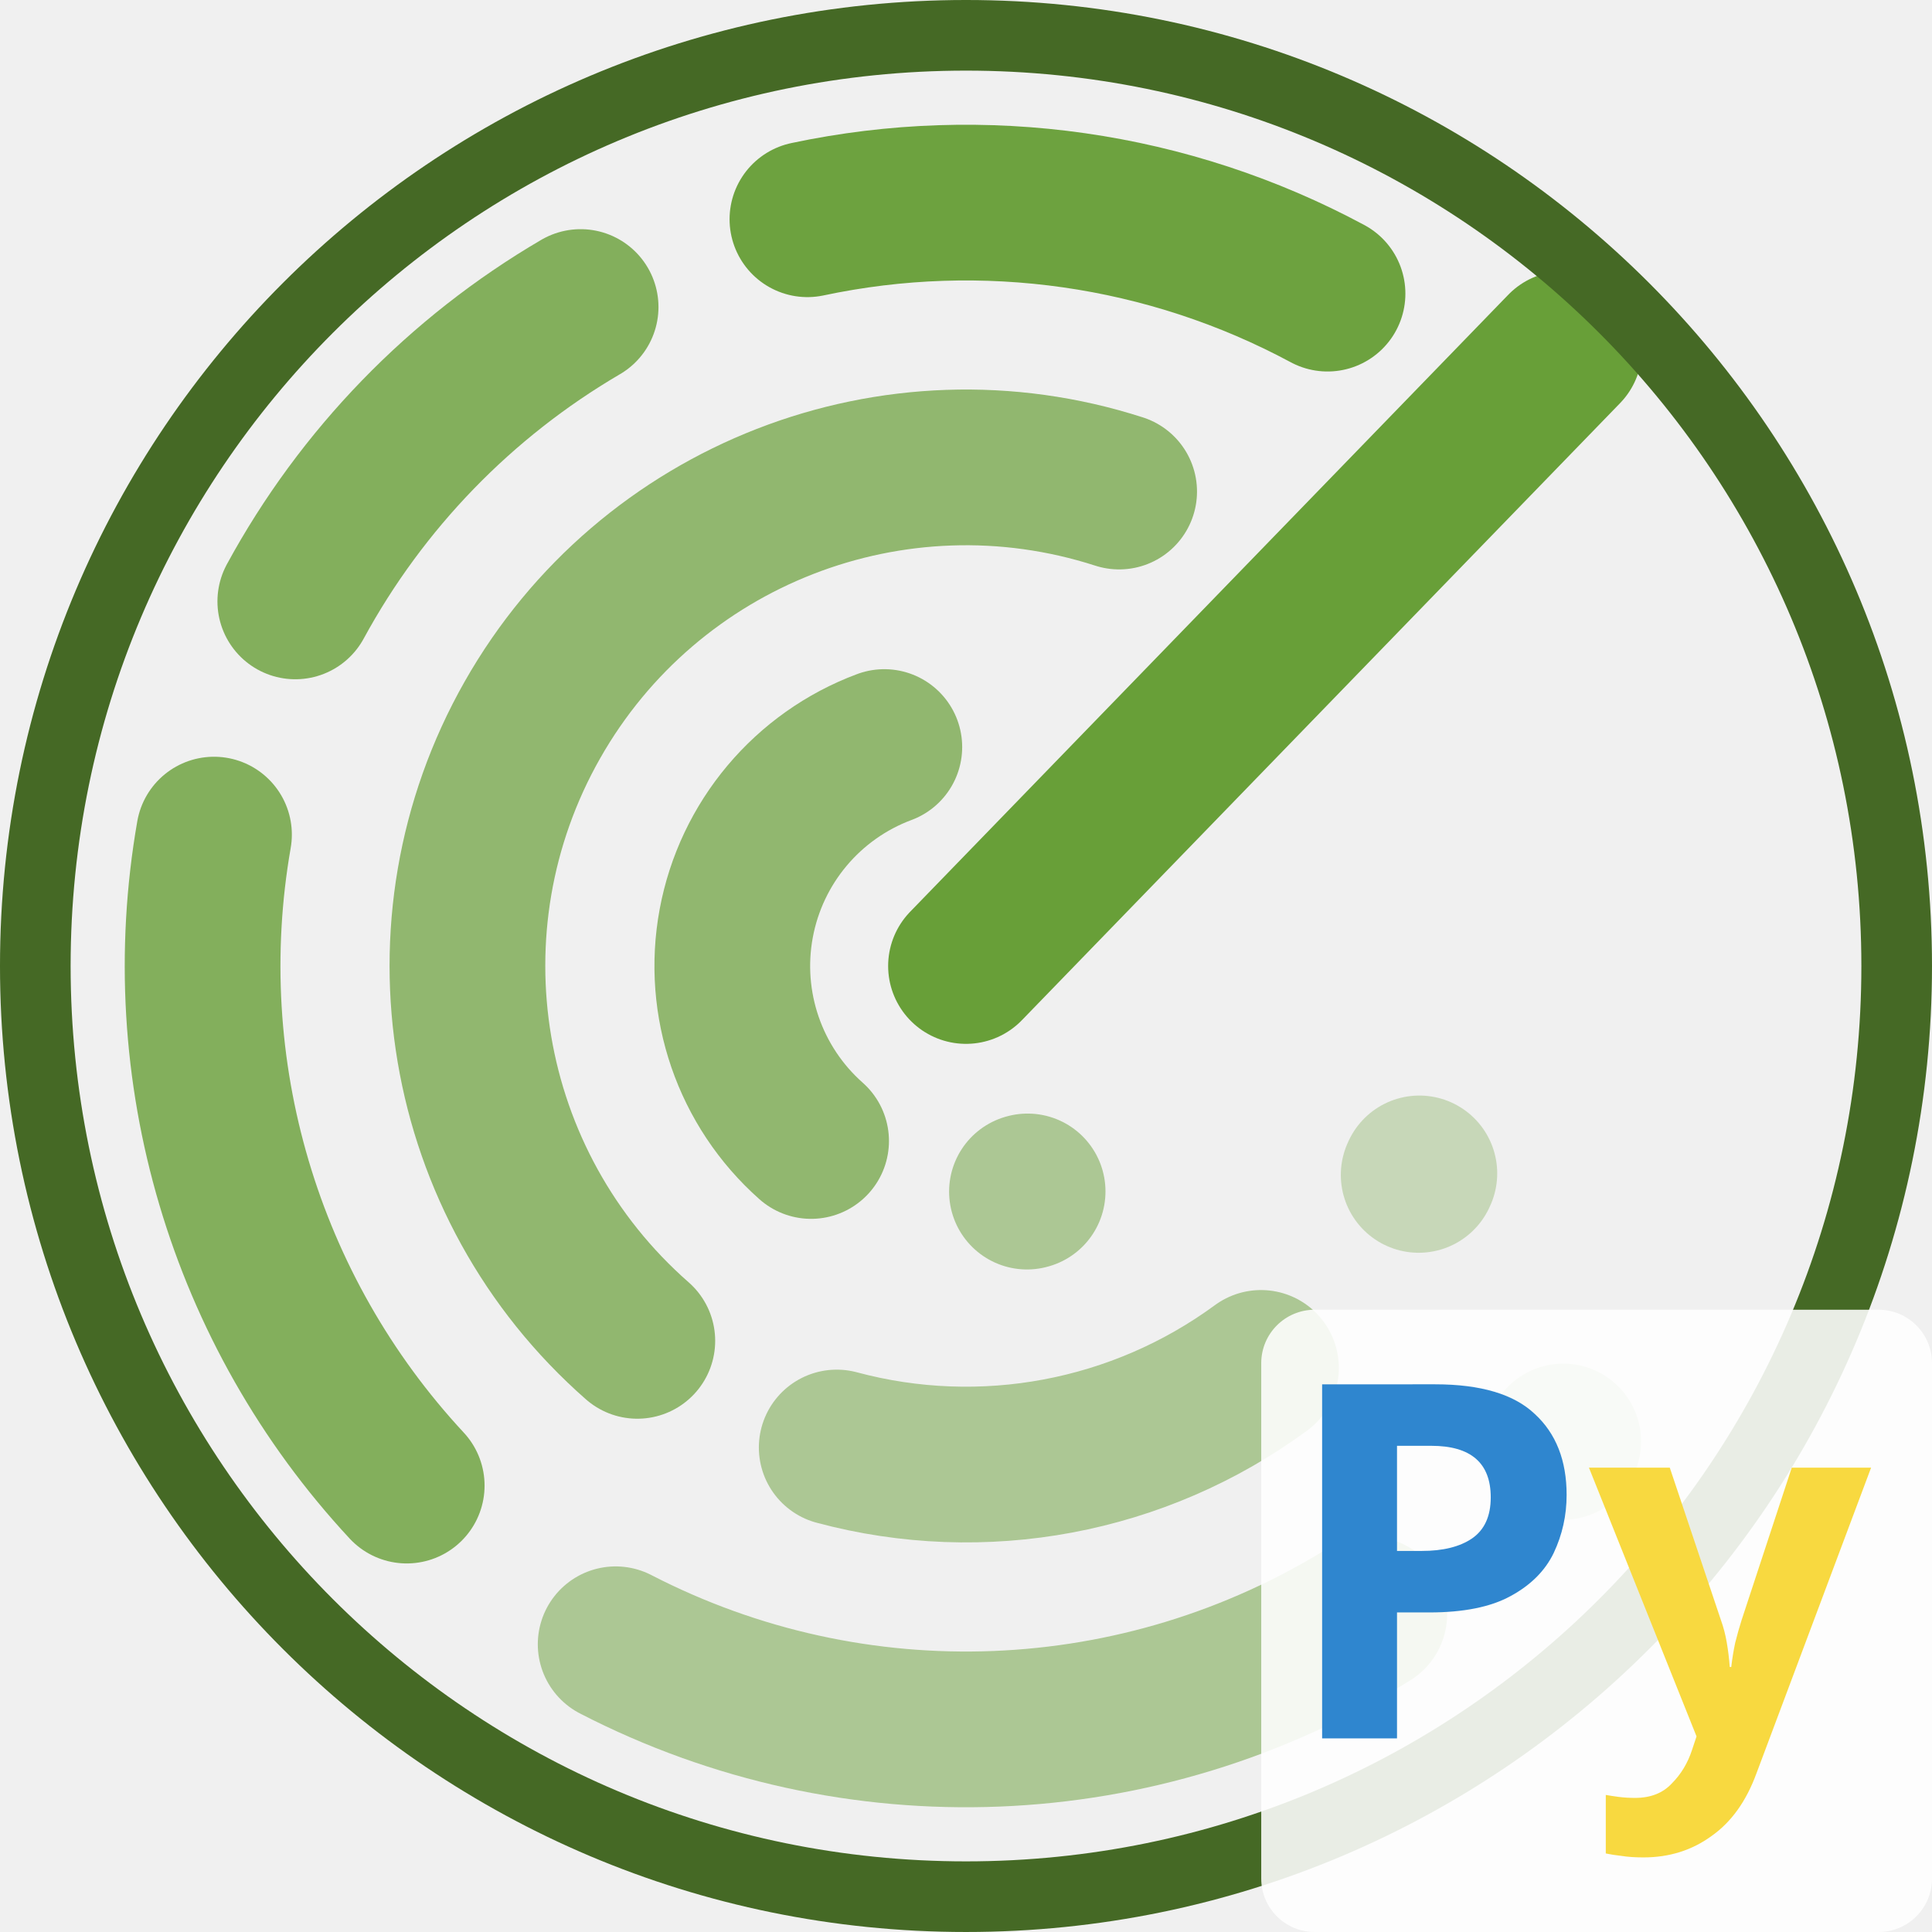
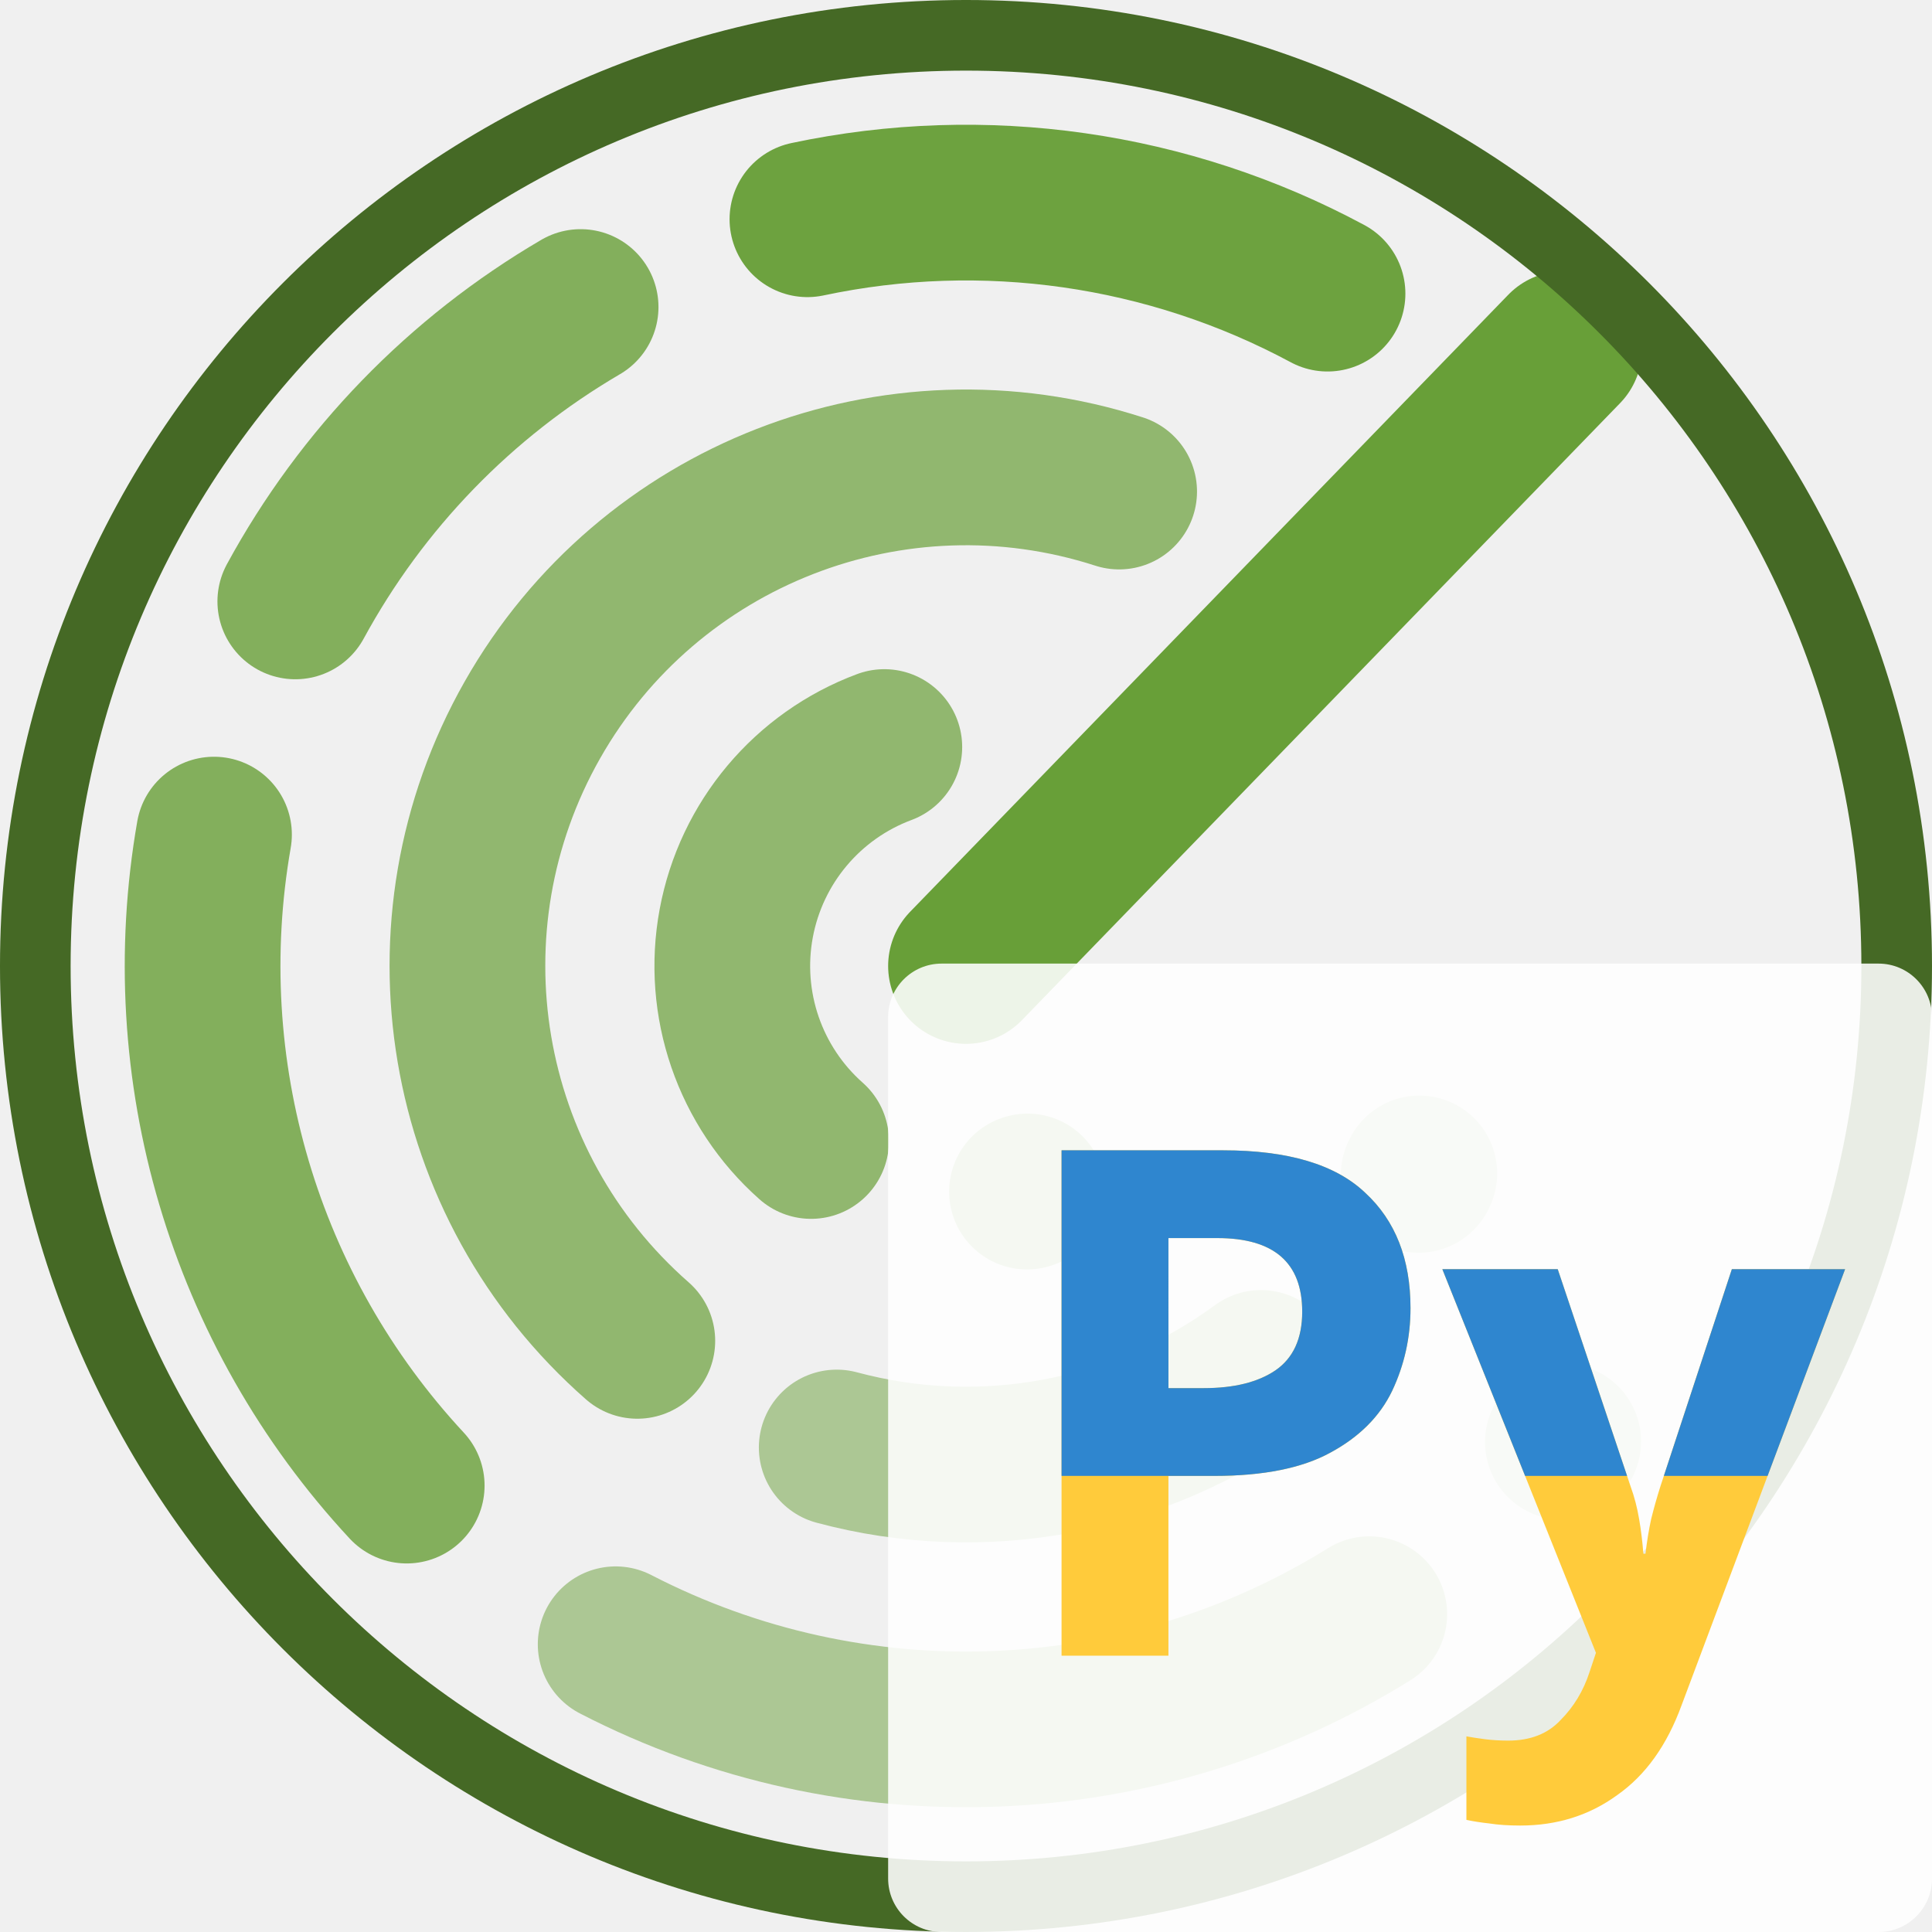
<svg xmlns="http://www.w3.org/2000/svg" width="361.446mm" height="361.446mm" viewBox="0 0 361.446 361.446" version="1.1" id="svg8">
-   <defs id="defs2" />
+   <defs id="defs2">
+     <mask maskUnits="userSpaceOnUse" id="mask1">
+       <rect style="opacity:0.324;fill:#ad2a14;stroke:#000000;stroke-width:0.265;stroke-linecap:round;stroke-linejoin:round" id="rect2" width="139.691" height="57.292" x="356.067" y="382.041" />
+     </mask>
+   </defs>
  <g id="layer1" transform="translate(-97.88545,-132.9575)">
    <g id="g1693" transform="matrix(3.303226,0,0,3.303226,-93.84415,-174.623)">
      <path style="fill:none;fill-rule:evenodd;stroke:#689f38;stroke-width:8.819;stroke-linecap:round;stroke-miterlimit:4;stroke-dasharray:none;stroke-opacity:0.3" id="path1917-8-3" d="m 146.581,174.754 a 43.236,43.236 0 0 1 -0.024,0.03" />
      <path id="path1917-8-3-3" style="fill:none;fill-rule:evenodd;stroke:#689f38;stroke-width:8.819;stroke-linecap:round;stroke-miterlimit:4;stroke-dasharray:none;stroke-opacity:0.3" d="m 138.431,159.573 a 28.236,28.236 0 0 1 -0.039,0.085" />
      <path style="fill:none;stroke:#689f38;stroke-width:8.819;stroke-linecap:round;stroke-linejoin:miter;stroke-miterlimit:4;stroke-dasharray:none;stroke-opacity:1" d="m 112.754,147.826 33.879,-34.948" id="path2823" />
      <path id="path1917-8-3-5" style="fill:none;fill-rule:evenodd;stroke:#689f38;stroke-width:8.819;stroke-linecap:round;stroke-miterlimit:4;stroke-dasharray:none;stroke-opacity:0.5" d="m 135.596,184.536 a 43.236,43.236 0 0 1 -42.684,1.705" />
      <path id="path1917-8-3-8" style="fill:none;fill-rule:evenodd;stroke:#689f38;stroke-width:8.819;stroke-linecap:round;stroke-miterlimit:4;stroke-dasharray:none;stroke-opacity:0.8" d="M 81.078,177.254 A 43.236,43.236 0 0 1 70.163,140.384" />
      <path id="path1917-8-3-36" style="fill:none;fill-rule:evenodd;stroke:#689f38;stroke-width:8.819;stroke-linecap:round;stroke-miterlimit:4;stroke-dasharray:none;stroke-opacity:0.8" d="M 74.768,127.177 A 43.236,43.236 0 0 1 90.927,110.504" />
      <path id="path1917-8-3-38" style="fill:none;fill-rule:evenodd;stroke:#689f38;stroke-width:8.819;stroke-linecap:round;stroke-miterlimit:4;stroke-dasharray:none;stroke-opacity:0.957" d="m 103.773,105.533 a 43.236,43.236 0 0 1 29.457,4.213" />
      <path style="fill:none;fill-rule:evenodd;stroke:#689f38;stroke-width:8.819;stroke-linecap:round;stroke-miterlimit:4;stroke-dasharray:none;stroke-opacity:0.5" id="path1917-8-3-3-7" d="m 129.462,170.589 a 28.236,28.236 0 0 1 -24.03,4.508" />
      <path style="fill:none;fill-rule:evenodd;stroke:#689f38;stroke-width:8.819;stroke-linecap:round;stroke-miterlimit:4;stroke-dasharray:none;stroke-opacity:0.7" id="path1917-8-3-3-8" d="M 94.139,169.057 A 28.236,28.236 0 0 1 88.195,133.893 28.236,28.236 0 0 1 121.428,120.955" />
      <path id="path1917-8-3-3-6-6" style="fill:none;fill-rule:evenodd;stroke:#689f38;stroke-width:8.819;stroke-linecap:round;stroke-miterlimit:4;stroke-dasharray:none;stroke-opacity:0.5" d="m 116.244,160.594 a 13.236,13.236 0 0 1 -0.037,0.01" />
      <path id="path1917-8-3-3-6-1" style="fill:none;fill-rule:evenodd;stroke:#689f38;stroke-width:8.819;stroke-linecap:round;stroke-miterlimit:4;stroke-dasharray:none;stroke-opacity:0.7" d="m 103.981,157.737 a 13.236,13.236 0 0 1 -4.24,-12.329 13.236,13.236 0 0 1 8.387,-9.983" />
      <circle style="fill:none;fill-rule:evenodd;stroke:#456925;stroke-width:4;stroke-miterlimit:4;stroke-dasharray:none;stroke-opacity:1" id="path1917" cx="112.754" cy="147.826" r="52.711" />
    </g>
-     <g id="g2485" transform="translate(-3.538119,-0.7056563)">
-       <rect style="fill:#ffffff;fill-opacity:0.882;stroke-width:1.303" id="rect253" width="125.488" height="116.417" x="337.381" y="378.692" rx="10" ry="10" />
-       <g aria-label="Py" id="text365" style="font-weight:bold;font-size:92.778px;font-family:'Noto Sans';-inkscape-font-specification:'Noto Sans Bold';fill:#4d4d4d;stroke:#4caf50;stroke-width:5;stroke-linecap:round">
-         <path d="m 369.926,392.646 q 12.803,0 18.648,5.567 5.938,5.474 5.938,15.123 0,5.752 -2.412,10.855 -2.412,5.01 -8.072,8.072 -5.567,3.062 -15.216,3.062 h -6.031 v 23.566 h -14.009 v -66.243 z m -0.742,11.504 h -6.402 v 19.669 h 4.639 q 5.938,0 9.371,-2.319 3.526,-2.412 3.526,-7.701 0,-9.649 -11.133,-9.649 z" style="fill:#2f86cf;fill-opacity:1;stroke:none;stroke-width:5" id="path306" />
-         <path d="m 398.687,408.232 h 15.123 l 9.556,28.483 q 0.742,2.041 1.113,4.268 0.371,2.134 0.557,4.546 h 0.278 q 0.278,-2.412 0.742,-4.546 0.557,-2.227 1.206,-4.268 l 9.371,-28.483 h 14.844 l -21.432,57.151 q -2.876,7.886 -8.443,11.783 -5.474,3.989 -12.711,3.989 -2.319,0 -4.082,-0.278 -1.67,-0.186 -2.969,-0.464 v -10.948 q 1.021,0.186 2.412,0.371 1.484,0.186 3.062,0.186 4.361,0 6.866,-2.691 2.598,-2.598 3.804,-6.309 l 0.835,-2.505 z" style="fill:#f8d940;fill-opacity:1;stroke:none;stroke-width:5" id="path308" />
+     <g id="g3" transform="matrix(1.427258,0,0,1.427258,-196.2529,-211.2377)" style="stroke-width:0.701">
+       <g id="g2485" transform="translate(-3.538119,-0.7056563)" style="stroke-width:0.701">
+         <rect style="fill:#ffffff;fill-opacity:0.882;stroke-width:0.913" id="rect253" width="136.828" height="126.937" x="326.041" y="368.172" rx="7.006" ry="7.006" />
+         <g aria-label="Py" id="text365" style="font-weight:bold;font-size:92.778px;font-family:'Noto Sans';-inkscape-font-specification:'Noto Sans Bold';fill:#4d4d4d;stroke:#4caf50;stroke-width:3.503;stroke-linecap:round">
+           <g id="g2" style="stroke-width:3.503">
+             <path d="m 369.926,392.646 q 12.803,0 18.648,5.567 5.938,5.474 5.938,15.123 0,5.752 -2.412,10.855 -2.412,5.01 -8.072,8.072 -5.567,3.062 -15.216,3.062 h -6.031 v 23.566 h -14.009 v -66.243 z m -0.742,11.504 h -6.402 v 19.669 h 4.639 q 5.938,0 9.371,-2.319 3.526,-2.412 3.526,-7.701 0,-9.649 -11.133,-9.649 z" style="fill:#ffcb3b;fill-opacity:1;stroke:none;stroke-width:3.503" id="path306" />
+             <path d="m 398.687,408.232 h 15.123 l 9.556,28.483 q 0.742,2.041 1.113,4.268 0.371,2.134 0.557,4.546 h 0.278 q 0.278,-2.412 0.742,-4.546 0.557,-2.227 1.206,-4.268 l 9.371,-28.483 h 14.844 l -21.432,57.151 q -2.876,7.886 -8.443,11.783 -5.474,3.989 -12.711,3.989 -2.319,0 -4.082,-0.278 -1.67,-0.186 -2.969,-0.464 v -10.948 q 1.021,0.186 2.412,0.371 1.484,0.186 3.062,0.186 4.361,0 6.866,-2.691 2.598,-2.598 3.804,-6.309 l 0.835,-2.505 z" style="fill:#ffcb3b;fill-opacity:1;stroke:none;stroke-width:3.503" id="path308" />
+           </g>
+           <g id="g1" transform="translate(37.73595,-35.89689)" mask="url(#mask1)" style="fill:#2f86cf;fill-opacity:1;stroke-width:3.503" />
+         </g>
+       </g>
+       <g id="g2-8" style="font-weight:bold;font-size:92.778px;font-family:'Noto Sans';-inkscape-font-specification:'Noto Sans Bold';fill:#4d4d4d;stroke:#4caf50;stroke-width:3.503;stroke-linecap:round" transform="translate(-3.537999,-0.7055563)">
+         <path id="path306-8" style="fill:#2f86cf;fill-opacity:1;stroke:none;stroke-width:3.503" d="m 348.773,392.646 v 42.678 h 14.009 6.031 c 6.433,0 11.505,-1.021 15.216,-3.062 3.773,-2.041 6.463,-4.732 8.071,-8.072 1.608,-3.402 2.412,-7.02 2.412,-10.855 0,-6.433 -1.979,-11.474 -5.938,-15.123 -3.897,-3.711 -10.113,-5.567 -18.648,-5.567 z m 14.009,11.504 h 6.402 c 7.422,0 11.133,3.216 11.133,9.649 0,3.526 -1.175,6.093 -3.525,7.701 -2.289,1.546 -5.412,2.319 -9.37,2.319 h -4.639 z" />
+         <path id="path308-2" style="fill:#2f86cf;fill-opacity:1;stroke:none;stroke-width:3.503" d="m 398.687,408.232 10.847,27.091 h 13.366 l -9.089,-27.091 z m 37.947,0 -8.913,27.091 h 13.598 l 10.159,-27.091 z" />
      </g>
    </g>
  </g>
</svg>
